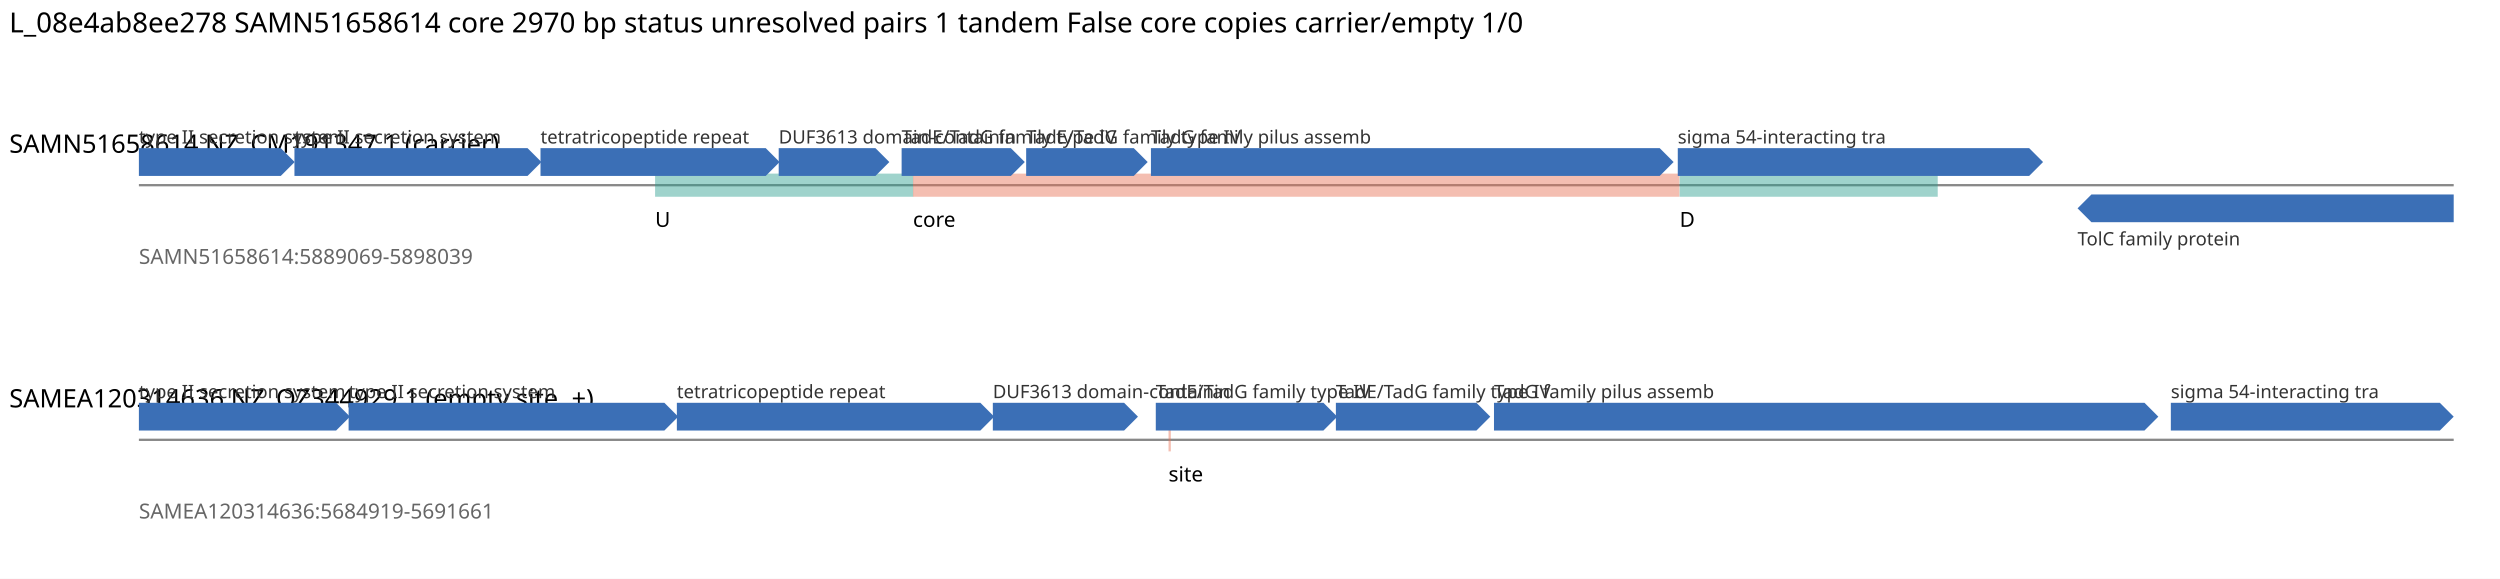
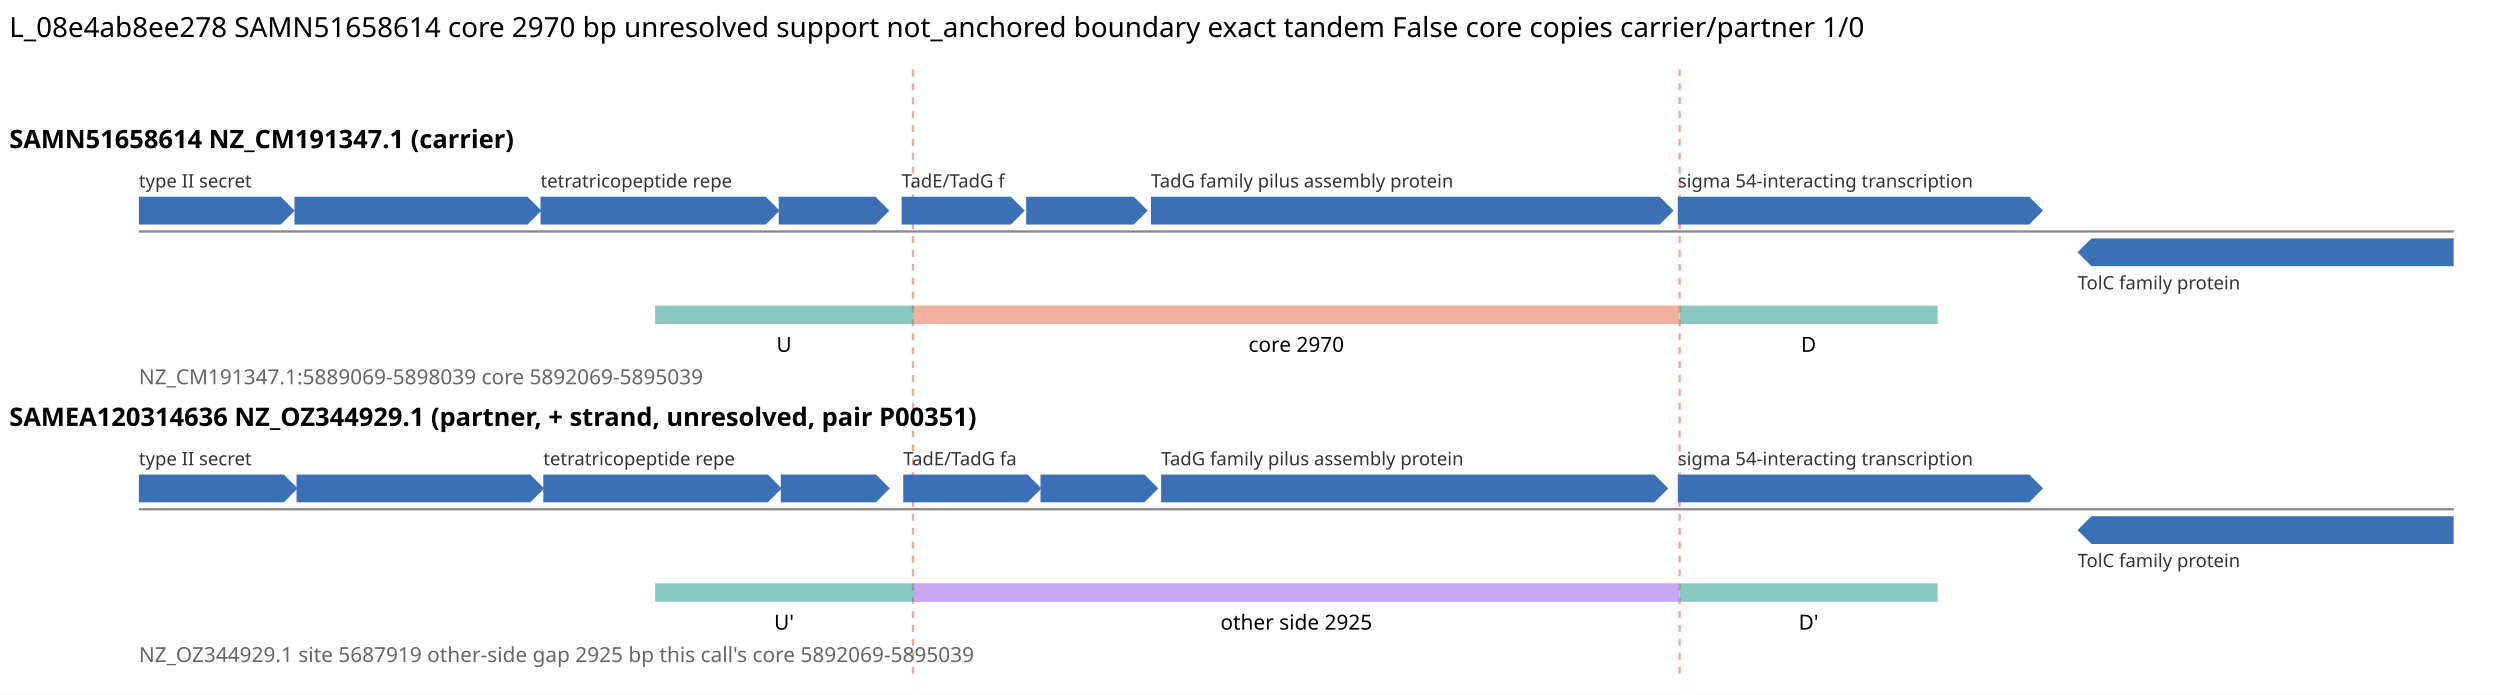
- <svg xmlns="http://www.w3.org/2000/svg" width="1080" height="250" font-family="sans-serif">
+ <svg xmlns="http://www.w3.org/2000/svg" width="1080" height="300" font-family="sans-serif">
  <rect width="100%" height="100%" fill="white" />
-   <text x="4" y="14" font-size="12">L_08e4ab8ee278  SAMN51658614  core 2970 bp  status unresolved  pairs 1  tandem False  core copies carrier/empty 1/0</text>
-   <text x="4" y="66" font-size="11">SAMN51658614 NZ_CM191347.1 (carrier)</text>
-   <line x1="60" y1="80" x2="1060" y2="80" stroke="#888" />
-   <rect x="283.0" y="75" width="111.5" height="10" fill="#2a9d8f" opacity="0.45" />
-   <text x="283.0" y="98" font-size="9">U</text>
-   <rect x="394.4" y="75" width="331.1" height="10" fill="#e76f51" opacity="0.45" />
-   <text x="394.4" y="98" font-size="9">core</text>
-   <rect x="725.6" y="75" width="111.5" height="10" fill="#2a9d8f" opacity="0.45" />
-   <text x="725.6" y="98" font-size="9">D</text>
-   <polygon points="60.0,64 121.3,64 127.3,70 121.3,76 60.0,76" fill="#3b6fb6" />
-   <text x="60.0" y="62" font-size="8" fill="#333">type II secretion system</text>
-   <polygon points="127.2,64 227.9,64 233.9,70 227.9,76 127.2,76" fill="#3b6fb6" />
-   <text x="127.2" y="62" font-size="8" fill="#333">type II secretion system</text>
-   <polygon points="233.5,64 330.8,64 336.8,70 330.8,76 233.5,76" fill="#3b6fb6" />
-   <text x="233.5" y="62" font-size="8" fill="#333">tetratricopeptide repeat</text>
-   <polygon points="336.4,64 378.2,64 384.2,70 378.2,76 336.4,76" fill="#3b6fb6" />
-   <text x="336.4" y="62" font-size="8" fill="#333">DUF3613 domain-containin</text>
-   <polygon points="389.5,64 436.7,64 442.7,70 436.7,76 389.5,76" fill="#3b6fb6" />
-   <text x="389.5" y="62" font-size="8" fill="#333">TadE/TadG family type IV</text>
-   <polygon points="443.3,64 489.8,64 495.8,70 489.8,76 443.3,76" fill="#3b6fb6" />
-   <text x="443.3" y="62" font-size="8" fill="#333">TadE/TadG family type IV</text>
-   <polygon points="497.2,64 717.0,64 723.0,70 717.0,76 497.2,76" fill="#3b6fb6" />
-   <text x="497.2" y="62" font-size="8" fill="#333">TadG family pilus assemb</text>
-   <polygon points="724.8,64 876.6,64 882.6,70 876.6,76 724.8,76" fill="#3b6fb6" />
-   <text x="724.8" y="62" font-size="8" fill="#333">sigma 54-interacting tra</text>
-   <polygon points="897.5,90 903.5,84 1060.0,84 1060.0,96 903.5,96" fill="#3b6fb6" />
-   <text x="897.5" y="106" font-size="8" fill="#333">TolC family protein</text>
-   <text x="60" y="114" font-size="9" fill="#666">SAMN51658614:5889069-5898039</text>
-   <text x="4" y="176" font-size="11">SAMEA120314636 NZ_OZ344929.1 (empty site, +)</text>
-   <line x1="60" y1="190" x2="1060" y2="190" stroke="#888" />
-   <rect x="504.8" y="185" width="1.0" height="10" fill="#e76f51" opacity="0.45" />
-   <text x="504.8" y="208" font-size="9">site</text>
-   <polygon points="60.0,174 145.2,174 151.2,180 145.2,186 60.0,186" fill="#3b6fb6" />
-   <text x="60.0" y="172" font-size="8" fill="#333">type II secretion system</text>
-   <polygon points="150.6,174 287.0,174 293.0,180 287.0,186 150.6,186" fill="#3b6fb6" />
-   <text x="150.6" y="172" font-size="8" fill="#333">type II secretion system</text>
-   <polygon points="292.4,174 423.5,174 429.5,180 423.5,186 292.4,186" fill="#3b6fb6" />
-   <text x="292.4" y="172" font-size="8" fill="#333">tetratricopeptide repeat</text>
-   <polygon points="428.9,174 485.6,174 491.6,180 485.6,186 428.9,186" fill="#3b6fb6" />
-   <text x="428.9" y="172" font-size="8" fill="#333">DUF3613 domain-containin</text>
-   <polygon points="499.3,174 571.7,174 577.7,180 571.7,186 499.3,186" fill="#3b6fb6" />
-   <text x="499.3" y="172" font-size="8" fill="#333">TadE/TadG family type IV</text>
-   <polygon points="577.1,174 637.8,174 643.8,180 637.8,186 577.1,186" fill="#3b6fb6" />
-   <text x="577.1" y="172" font-size="8" fill="#333">TadE/TadG family type IV</text>
-   <polygon points="645.4,174 926.4,174 932.4,180 926.4,186 645.4,186" fill="#3b6fb6" />
-   <text x="645.4" y="172" font-size="8" fill="#333">TadG family pilus assemb</text>
-   <polygon points="937.8,174 1054.0,174 1060.0,180 1054.0,186 937.8,186" fill="#3b6fb6" />
-   <text x="937.8" y="172" font-size="8" fill="#333">sigma 54-interacting tra</text>
-   <text x="60" y="224" font-size="9" fill="#666">SAMEA120314636:5684919-5691661</text>
+   <text x="4" y="16" font-size="12">L_08e4ab8ee278  SAMN51658614  core 2970 bp  unresolved  support not_anchored  boundary exact  tandem False  core copies carrier/partner 1/0</text>
+   <line x1="394.4" y1="30" x2="394.4" y2="292" stroke="#e76f51" stroke-dasharray="3,3" opacity="0.6" />
+   <line x1="725.6" y1="30" x2="725.6" y2="292" stroke="#e76f51" stroke-dasharray="3,3" opacity="0.6" />
+   <text x="4" y="64" font-size="11" font-weight="bold">SAMN51658614 NZ_CM191347.1 (carrier)</text>
+   <line x1="60" y1="100" x2="1060" y2="100" stroke="#888" />
+   <rect x="283.0" y="132" width="111.5" height="8" fill="#2a9d8f" opacity="0.55" />
+   <text x="338.7" y="152" font-size="9" text-anchor="middle">U</text>
+   <rect x="394.4" y="132" width="331.1" height="8" fill="#e76f51" opacity="0.55" />
+   <text x="560.0" y="152" font-size="9" text-anchor="middle">core 2970</text>
+   <rect x="725.6" y="132" width="111.5" height="8" fill="#2a9d8f" opacity="0.55" />
+   <text x="781.3" y="152" font-size="9" text-anchor="middle">D</text>
+   <polygon points="60.0,85 121.3,85 127.3,91 121.3,97 60.0,97" fill="#3b6fb6" />
+   <text x="60.0" y="81" font-size="8" fill="#333">type II secret</text>
+   <polygon points="127.2,85 227.9,85 233.9,91 227.9,97 127.2,97" fill="#3b6fb6" />
+   <polygon points="233.5,85 330.8,85 336.8,91 330.8,97 233.5,97" fill="#3b6fb6" />
+   <text x="233.5" y="81" font-size="8" fill="#333">tetratricopeptide repe</text>
+   <polygon points="336.4,85 378.2,85 384.2,91 378.2,97 336.4,97" fill="#3b6fb6" />
+   <polygon points="389.5,85 436.7,85 442.7,91 436.7,97 389.5,97" fill="#3b6fb6" />
+   <text x="389.5" y="81" font-size="8" fill="#333">TadE/TadG f</text>
+   <polygon points="443.3,85 489.8,85 495.8,91 489.8,97 443.3,97" fill="#3b6fb6" />
+   <polygon points="497.2,85 717.0,85 723.0,91 717.0,97 497.2,97" fill="#3b6fb6" />
+   <text x="497.2" y="81" font-size="8" fill="#333">TadG family pilus assembly protein</text>
+   <polygon points="724.8,85 876.6,85 882.6,91 876.6,97 724.8,97" fill="#3b6fb6" />
+   <text x="724.8" y="81" font-size="8" fill="#333">sigma 54-interacting transcription</text>
+   <polygon points="897.5,109 903.5,103 1060.0,103 1060.0,115 903.5,115" fill="#3b6fb6" />
+   <text x="897.5" y="125" font-size="8" fill="#333">TolC family protein</text>
+   <text x="60" y="166" font-size="9" fill="#666">NZ_CM191347.1:5889069-5898039  core 5892069-5895039</text>
+   <text x="4" y="184" font-size="11" font-weight="bold">SAMEA120314636 NZ_OZ344929.1 (partner, + strand, unresolved, pair P00351)</text>
+   <line x1="60" y1="220" x2="1060" y2="220" stroke="#888" />
+   <rect x="283.0" y="252" width="111.5" height="8" fill="#2a9d8f" opacity="0.55" />
+   <text x="338.7" y="272" font-size="9" text-anchor="middle">U'</text>
+   <rect x="725.6" y="252" width="111.5" height="8" fill="#2a9d8f" opacity="0.55" />
+   <text x="781.3" y="272" font-size="9" text-anchor="middle">D'</text>
+   <rect x="394.4" y="252" width="331.1" height="8" fill="#9b5de5" opacity="0.55" />
+   <text x="560.0" y="272" font-size="9" text-anchor="middle">other side 2925</text>
+   <polygon points="60.0,205 122.6,205 128.6,211 122.6,217 60.0,217" fill="#3b6fb6" />
+   <text x="60.0" y="201" font-size="8" fill="#333">type II secret</text>
+   <polygon points="128.1,205 229.1,205 235.1,211 229.1,217 128.1,217" fill="#3b6fb6" />
+   <polygon points="234.7,205 331.7,205 337.7,211 331.7,217 234.7,217" fill="#3b6fb6" />
+   <text x="234.7" y="201" font-size="8" fill="#333">tetratricopeptide repe</text>
+   <polygon points="337.3,205 378.4,205 384.4,211 378.4,217 337.3,217" fill="#3b6fb6" />
+   <polygon points="390.2,205 443.9,205 449.9,211 443.9,217 390.2,217" fill="#3b6fb6" />
+   <text x="390.2" y="201" font-size="8" fill="#333">TadE/TadG fa</text>
+   <polygon points="449.5,205 494.4,205 500.4,211 494.4,217 449.5,217" fill="#3b6fb6" />
+   <polygon points="501.6,205 714.7,205 720.7,211 714.7,217 501.6,217" fill="#3b6fb6" />
+   <text x="501.6" y="201" font-size="8" fill="#333">TadG family pilus assembly protein</text>
+   <polygon points="724.8,205 876.6,205 882.6,211 876.6,217 724.8,217" fill="#3b6fb6" />
+   <text x="724.8" y="201" font-size="8" fill="#333">sigma 54-interacting transcription</text>
+   <polygon points="897.5,229 903.5,223 1060.0,223 1060.0,235 903.5,235" fill="#3b6fb6" />
+   <text x="897.5" y="245" font-size="8" fill="#333">TolC family protein</text>
+   <text x="60" y="286" font-size="9" fill="#666">NZ_OZ344929.1 site 5687919  other-side gap 2925 bp  this call's core 5892069-5895039</text>
</svg>
